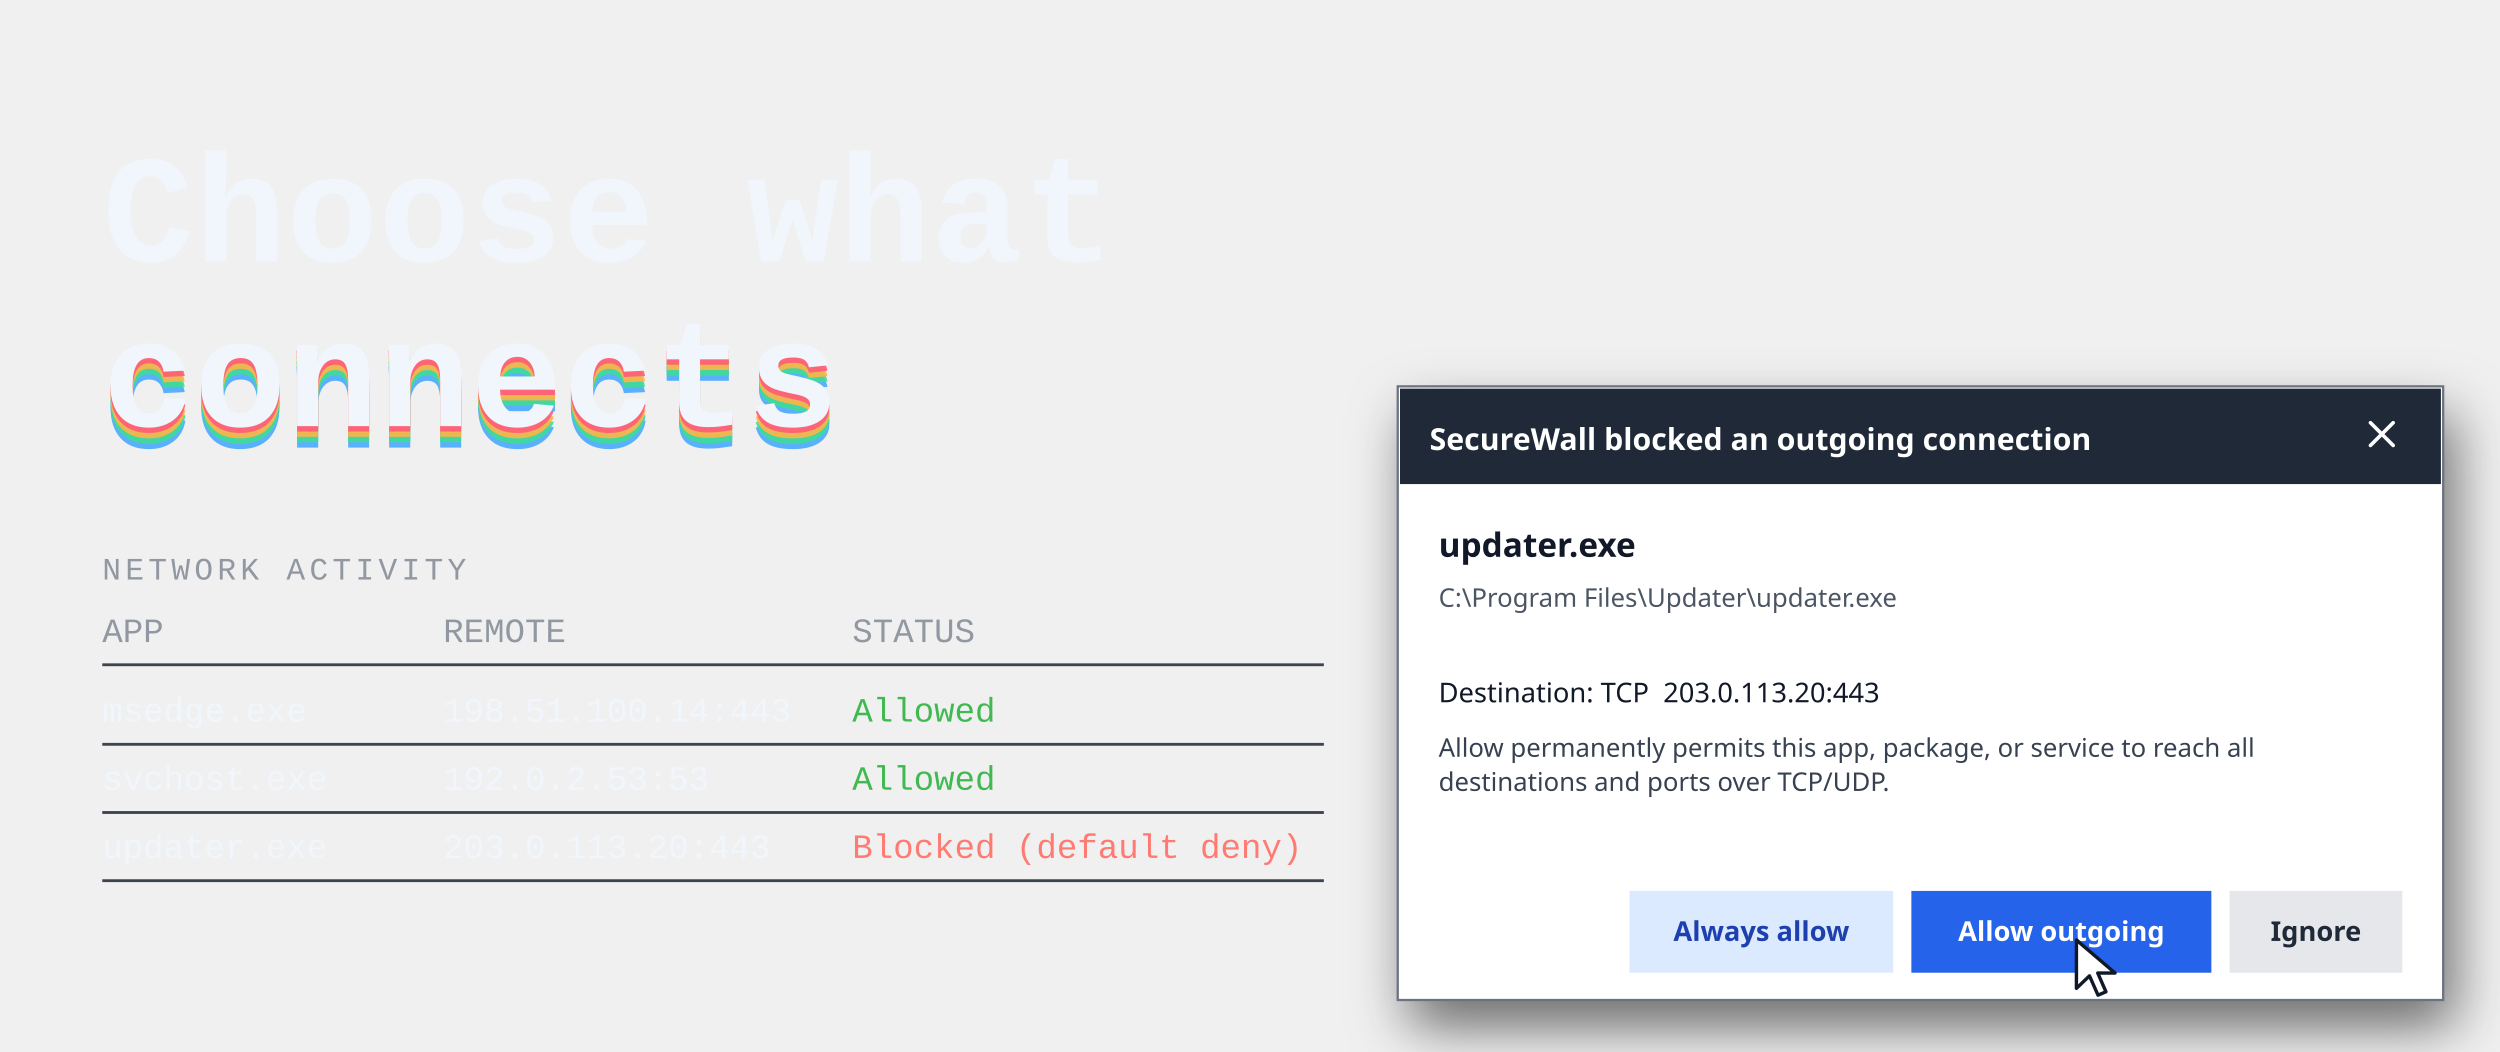
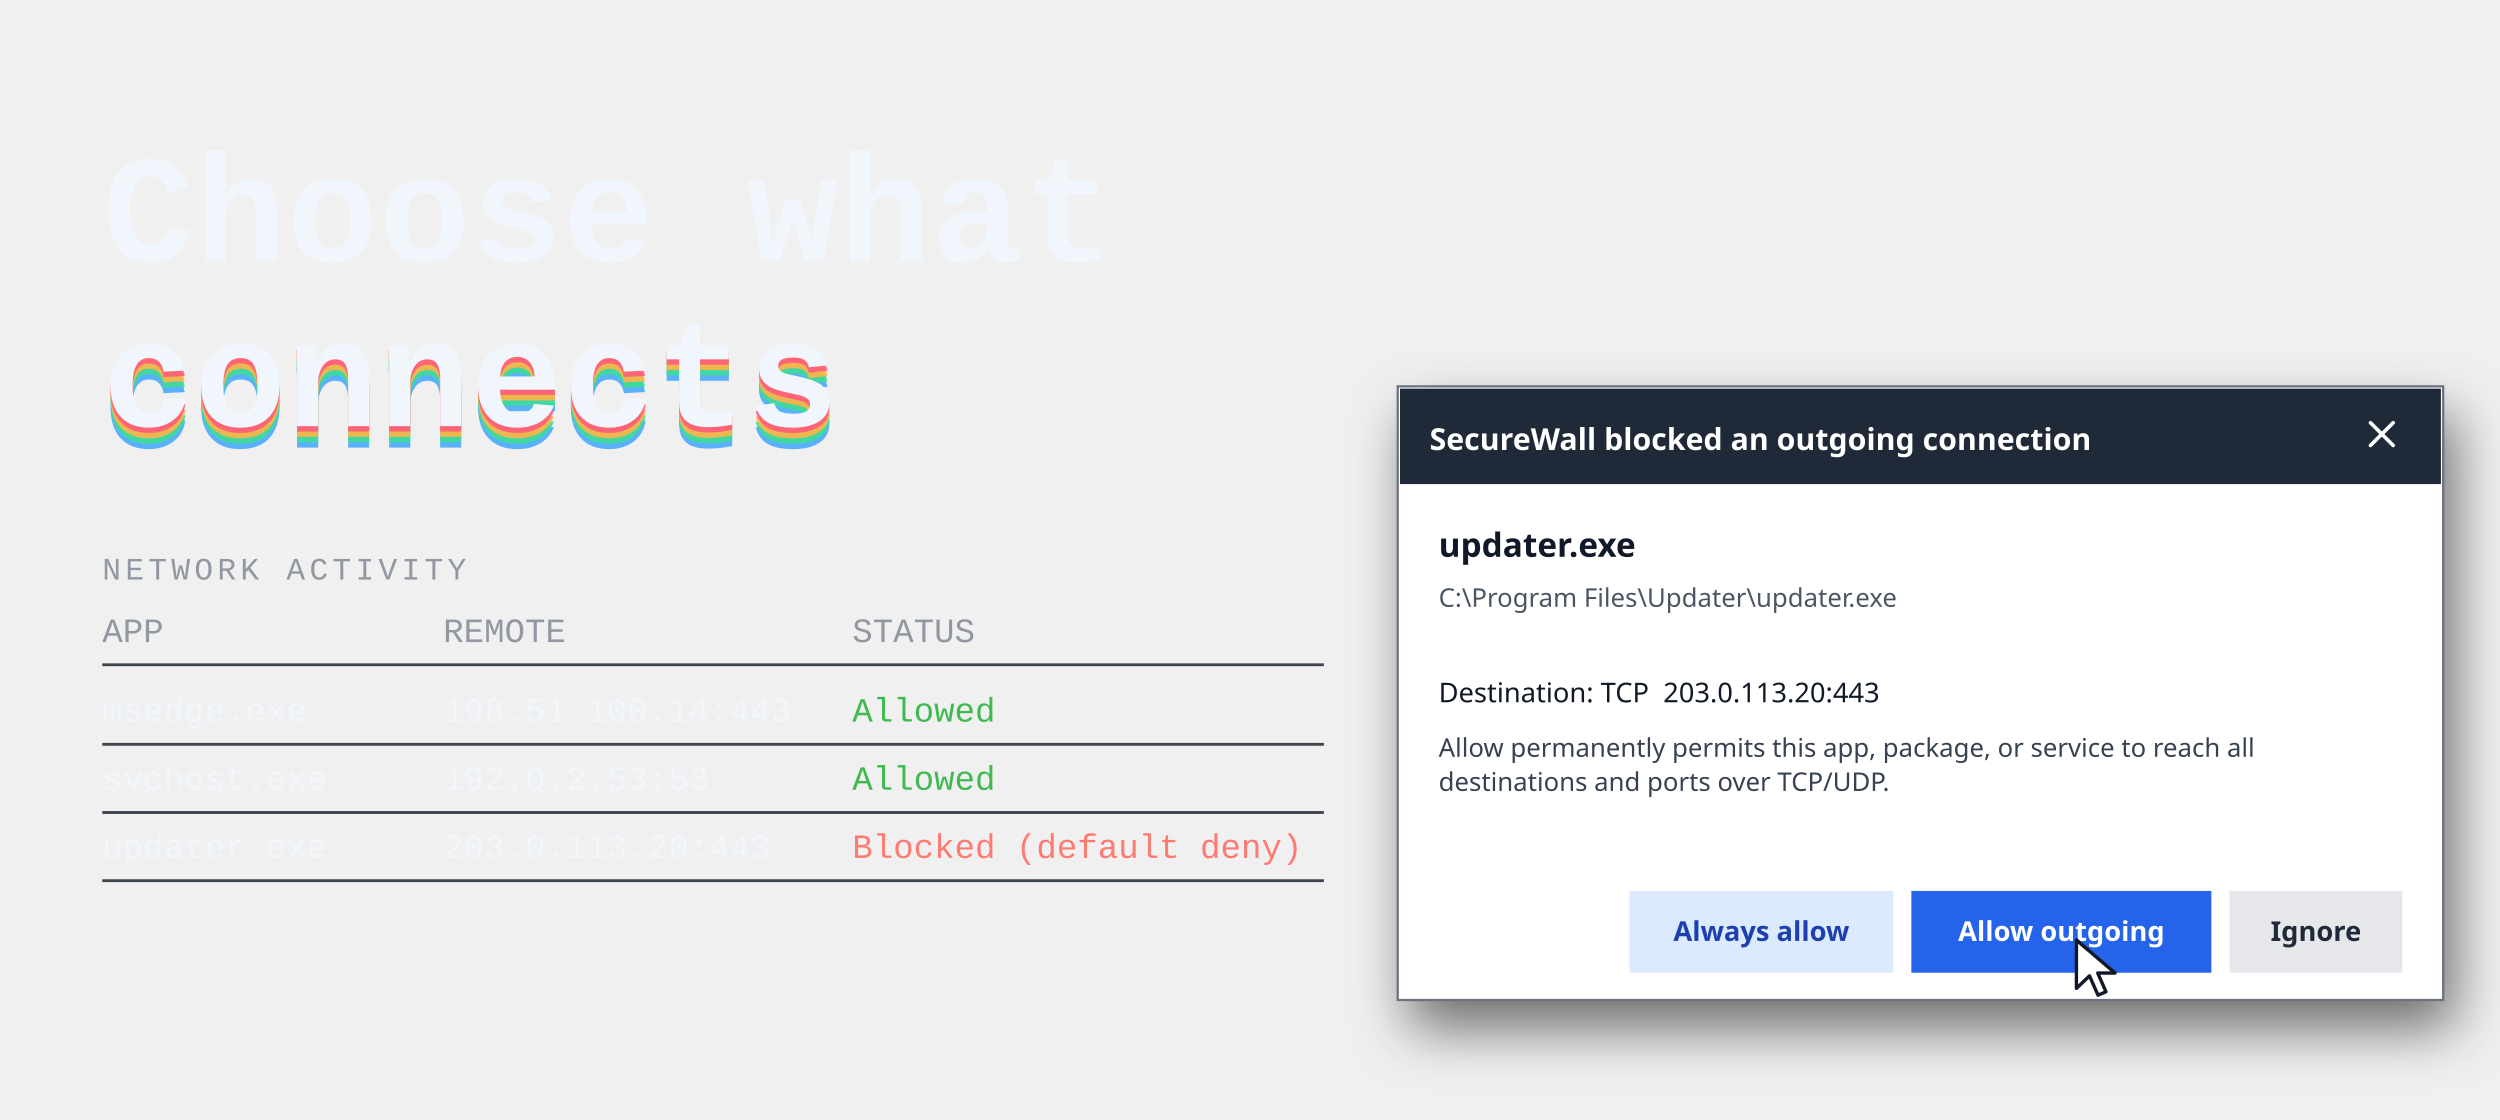
- <svg xmlns="http://www.w3.org/2000/svg" viewBox="0 0 880 370" width="880" height="370" role="img" aria-label="Animated illustration: SecureWall lists updater.exe as &quot;Blocked (default deny)&quot; in Network Activity, shows its &quot;SecureWall blocked an outgoing connection&quot; popup in the bottom-right corner, the cursor clicks &quot;Allow outgoing&quot;, and the app's next connection is listed as &quot;Allowed&quot;.">
+ <svg xmlns="http://www.w3.org/2000/svg" viewBox="0 0 880 394" width="880" height="394" role="img" aria-label="Animated illustration: SecureWall lists updater.exe as &quot;Blocked (default deny)&quot; in Network Activity, shows its &quot;SecureWall blocked an outgoing connection&quot; popup in the corner of the screen, the cursor clicks &quot;Allow outgoing&quot;, and the app's next connection is listed as &quot;Allowed&quot;.">
  <style>
  .ink{fill:#f0f6fc} .mute{fill:#9198a1} .blk{fill:#ff7b72} .alw{fill:#3fb950}
  .rb{animation:rb 10s linear infinite}
  .ra{opacity:0;animation:ra 10s linear infinite}
  .pop{animation:pop 10s cubic-bezier(.2,.7,.2,1) infinite}
  .cur{animation:cur 10s ease-in-out infinite}
  .press{animation:press 10s linear infinite}
  @keyframes rb{0%,4%{opacity:0}8%,92%{opacity:1}97%,100%{opacity:0}}
  @keyframes ra{0%,56%{opacity:0}60%,92%{opacity:1}97%,100%{opacity:0}}
  @keyframes pop{0%,10%{opacity:0;transform:translateY(28px)}17%,46%{opacity:1;transform:translateY(0)}52%,100%{opacity:0;transform:translateY(28px)}}
  @keyframes cur{0%,18%{opacity:0;transform:translate(150px,90px)}22%{opacity:1}36%,46%{opacity:1;transform:translate(0,0)}52%,100%{opacity:0;transform:translate(0,0)}}
  @keyframes press{0%,39%{opacity:0}40%,45%{opacity:.28}46%,100%{opacity:0}}
  @media (prefers-reduced-motion:reduce){
    .rb,.ra,.pop,.cur,.press{animation:none!important}
    .rb,.pop,.cur{opacity:1;transform:none}
    .ra,.press{opacity:0}
  }
</style>
  <defs>
    <filter id="sh" x="-20%" y="-20%" width="140%" height="150%">
      <feGaussianBlur stdDeviation="10" />
    </filter>
  </defs>
  <g font-family="ui-monospace,'Cascadia Mono','SF Mono',Menlo,Consolas,'Liberation Mono',monospace" font-size="54" font-weight="700">
    <text class="ink" x="36" y="92">Choose what</text>
    <text x="36" y="157.56" fill="#4aa8ff" opacity="0.9">connects</text>
    <text x="36" y="155.67" fill="#3ddc97" opacity="0.9">connects</text>
    <text x="36" y="153.78" fill="#ffb347" opacity="0.9">connects</text>
    <text x="36" y="151.89" fill="#ff5c7a" opacity="0.9">connects</text>
    <text class="ink" x="36" y="150">connects</text>
  </g>
  <g font-family="ui-monospace,'Cascadia Mono','SF Mono',Menlo,Consolas,'Liberation Mono',monospace" font-size="12">
    <text class="mute" x="36" y="204" font-size="11" letter-spacing="1.5">NETWORK ACTIVITY</text>
    <text class="mute" x="36" y="226">APP</text>
    <text class="mute" x="156" y="226">REMOTE</text>
    <text class="mute" x="300" y="226">STATUS</text>
    <line x1="36" x2="466" y1="234" y2="234" stroke="#3d444d" />
    <text class="ink" x="36" y="254">msedge.exe</text>
    <text class="ink" x="156" y="254">198.51.100.14:443</text>
    <text class="alw" x="300" y="254">Allowed</text>
    <line x1="36" x2="466" y1="262" y2="262" stroke="#3d444d" />
    <text class="ink" x="36" y="278">svchost.exe</text>
    <text class="ink" x="156" y="278">192.0.2.53:53</text>
    <text class="alw" x="300" y="278">Allowed</text>
    <line x1="36" x2="466" y1="286" y2="286" stroke="#3d444d" />
    <g class="rb">
      <text class="ink" x="36" y="302">updater.exe</text>
      <text class="ink" x="156" y="302">203.0.113.20:443</text>
      <text class="blk" x="300" y="302">Blocked (default deny)</text>
      <line x1="36" x2="466" y1="310" y2="310" stroke="#3d444d" />
    </g>
    <g class="ra">
      <text class="ink" x="36" y="326">updater.exe</text>
      <text class="ink" x="156" y="326">203.0.113.20:443</text>
      <text class="alw" x="300" y="326">Allowed</text>
      <line x1="36" x2="466" y1="334" y2="334" stroke="#3d444d" />
    </g>
  </g>
  <g class="pop">
    <rect x="496" y="146" width="368" height="216" fill="#000" opacity="0.55" filter="url(#sh)" />
    <g transform="translate(492 136) scale(0.8)">
      <rect x="0" y="0" width="460" height="270" fill="#FFFFFF" stroke="#6B7280" stroke-width="1" />
      <rect x="1" y="1" width="458" height="42" fill="#1F2937" />
      <text x="14" y="28" fill="#FFFFFF" font-family="'Segoe UI',-apple-system,BlinkMacSystemFont,'Noto Sans',Helvetica,Arial,sans-serif" font-size="13.333" font-weight="600">SecureWall blocked an outgoing connection</text>
      <path d="M428 16l10 10m0 -10l-10 10" stroke="#FFFFFF" stroke-width="1.6" stroke-linecap="round" />
      <text x="18" y="75" fill="#111827" font-family="'Segoe UI',-apple-system,BlinkMacSystemFont,'Noto Sans',Helvetica,Arial,sans-serif" font-size="14.667" font-weight="600">updater.exe</text>
      <text x="18" y="97" fill="#4B5563" font-family="'Segoe UI',-apple-system,BlinkMacSystemFont,'Noto Sans',Helvetica,Arial,sans-serif" font-size="11.333">C:\Program Files\Updater\updater.exe</text>
      <text x="18" y="139" fill="#111827" font-family="'Segoe UI',-apple-system,BlinkMacSystemFont,'Noto Sans',Helvetica,Arial,sans-serif" font-size="12" xml:space="preserve">Destination: TCP  203.0.113.20:443</text>
      <text x="18" y="163" fill="#374151" font-family="'Segoe UI',-apple-system,BlinkMacSystemFont,'Noto Sans',Helvetica,Arial,sans-serif" font-size="11.333">Allow permanently permits this app, package, or service to reach all</text>
      <text x="18" y="178" fill="#374151" font-family="'Segoe UI',-apple-system,BlinkMacSystemFont,'Noto Sans',Helvetica,Arial,sans-serif" font-size="11.333">destinations and ports over TCP/UDP.</text>
      <rect x="102" y="222" width="116" height="36" fill="#DBEAFE" />
      <text x="160" y="244" fill="#1E40AF" font-family="'Segoe UI',-apple-system,BlinkMacSystemFont,'Noto Sans',Helvetica,Arial,sans-serif" font-size="12" font-weight="600" text-anchor="middle">Always allow</text>
      <rect x="226" y="222" width="132" height="36" fill="#2563EB" />
      <rect class="press" x="226" y="222" width="132" height="36" fill="#000" opacity="0" />
      <text x="292" y="244" fill="#FFFFFF" font-family="'Segoe UI',-apple-system,BlinkMacSystemFont,'Noto Sans',Helvetica,Arial,sans-serif" font-size="12" font-weight="600" text-anchor="middle">Allow outgoing</text>
      <rect x="366" y="222" width="76" height="36" fill="#E5E7EB" />
      <text x="404" y="244" fill="#1F2937" font-family="'Segoe UI',-apple-system,BlinkMacSystemFont,'Noto Sans',Helvetica,Arial,sans-serif" font-size="12" font-weight="600" text-anchor="middle">Ignore</text>
    </g>
  </g>
  <g class="cur">
    <path transform="translate(730.9 330.9)" d="M0 0L0 17L4.6 12.6L7.6 19.4L10.4 18.2L7.5 11.6L13.6 11.6Z" fill="#FFFFFF" stroke="#111827" stroke-width="1.2" stroke-linejoin="round" />
  </g>
</svg>
